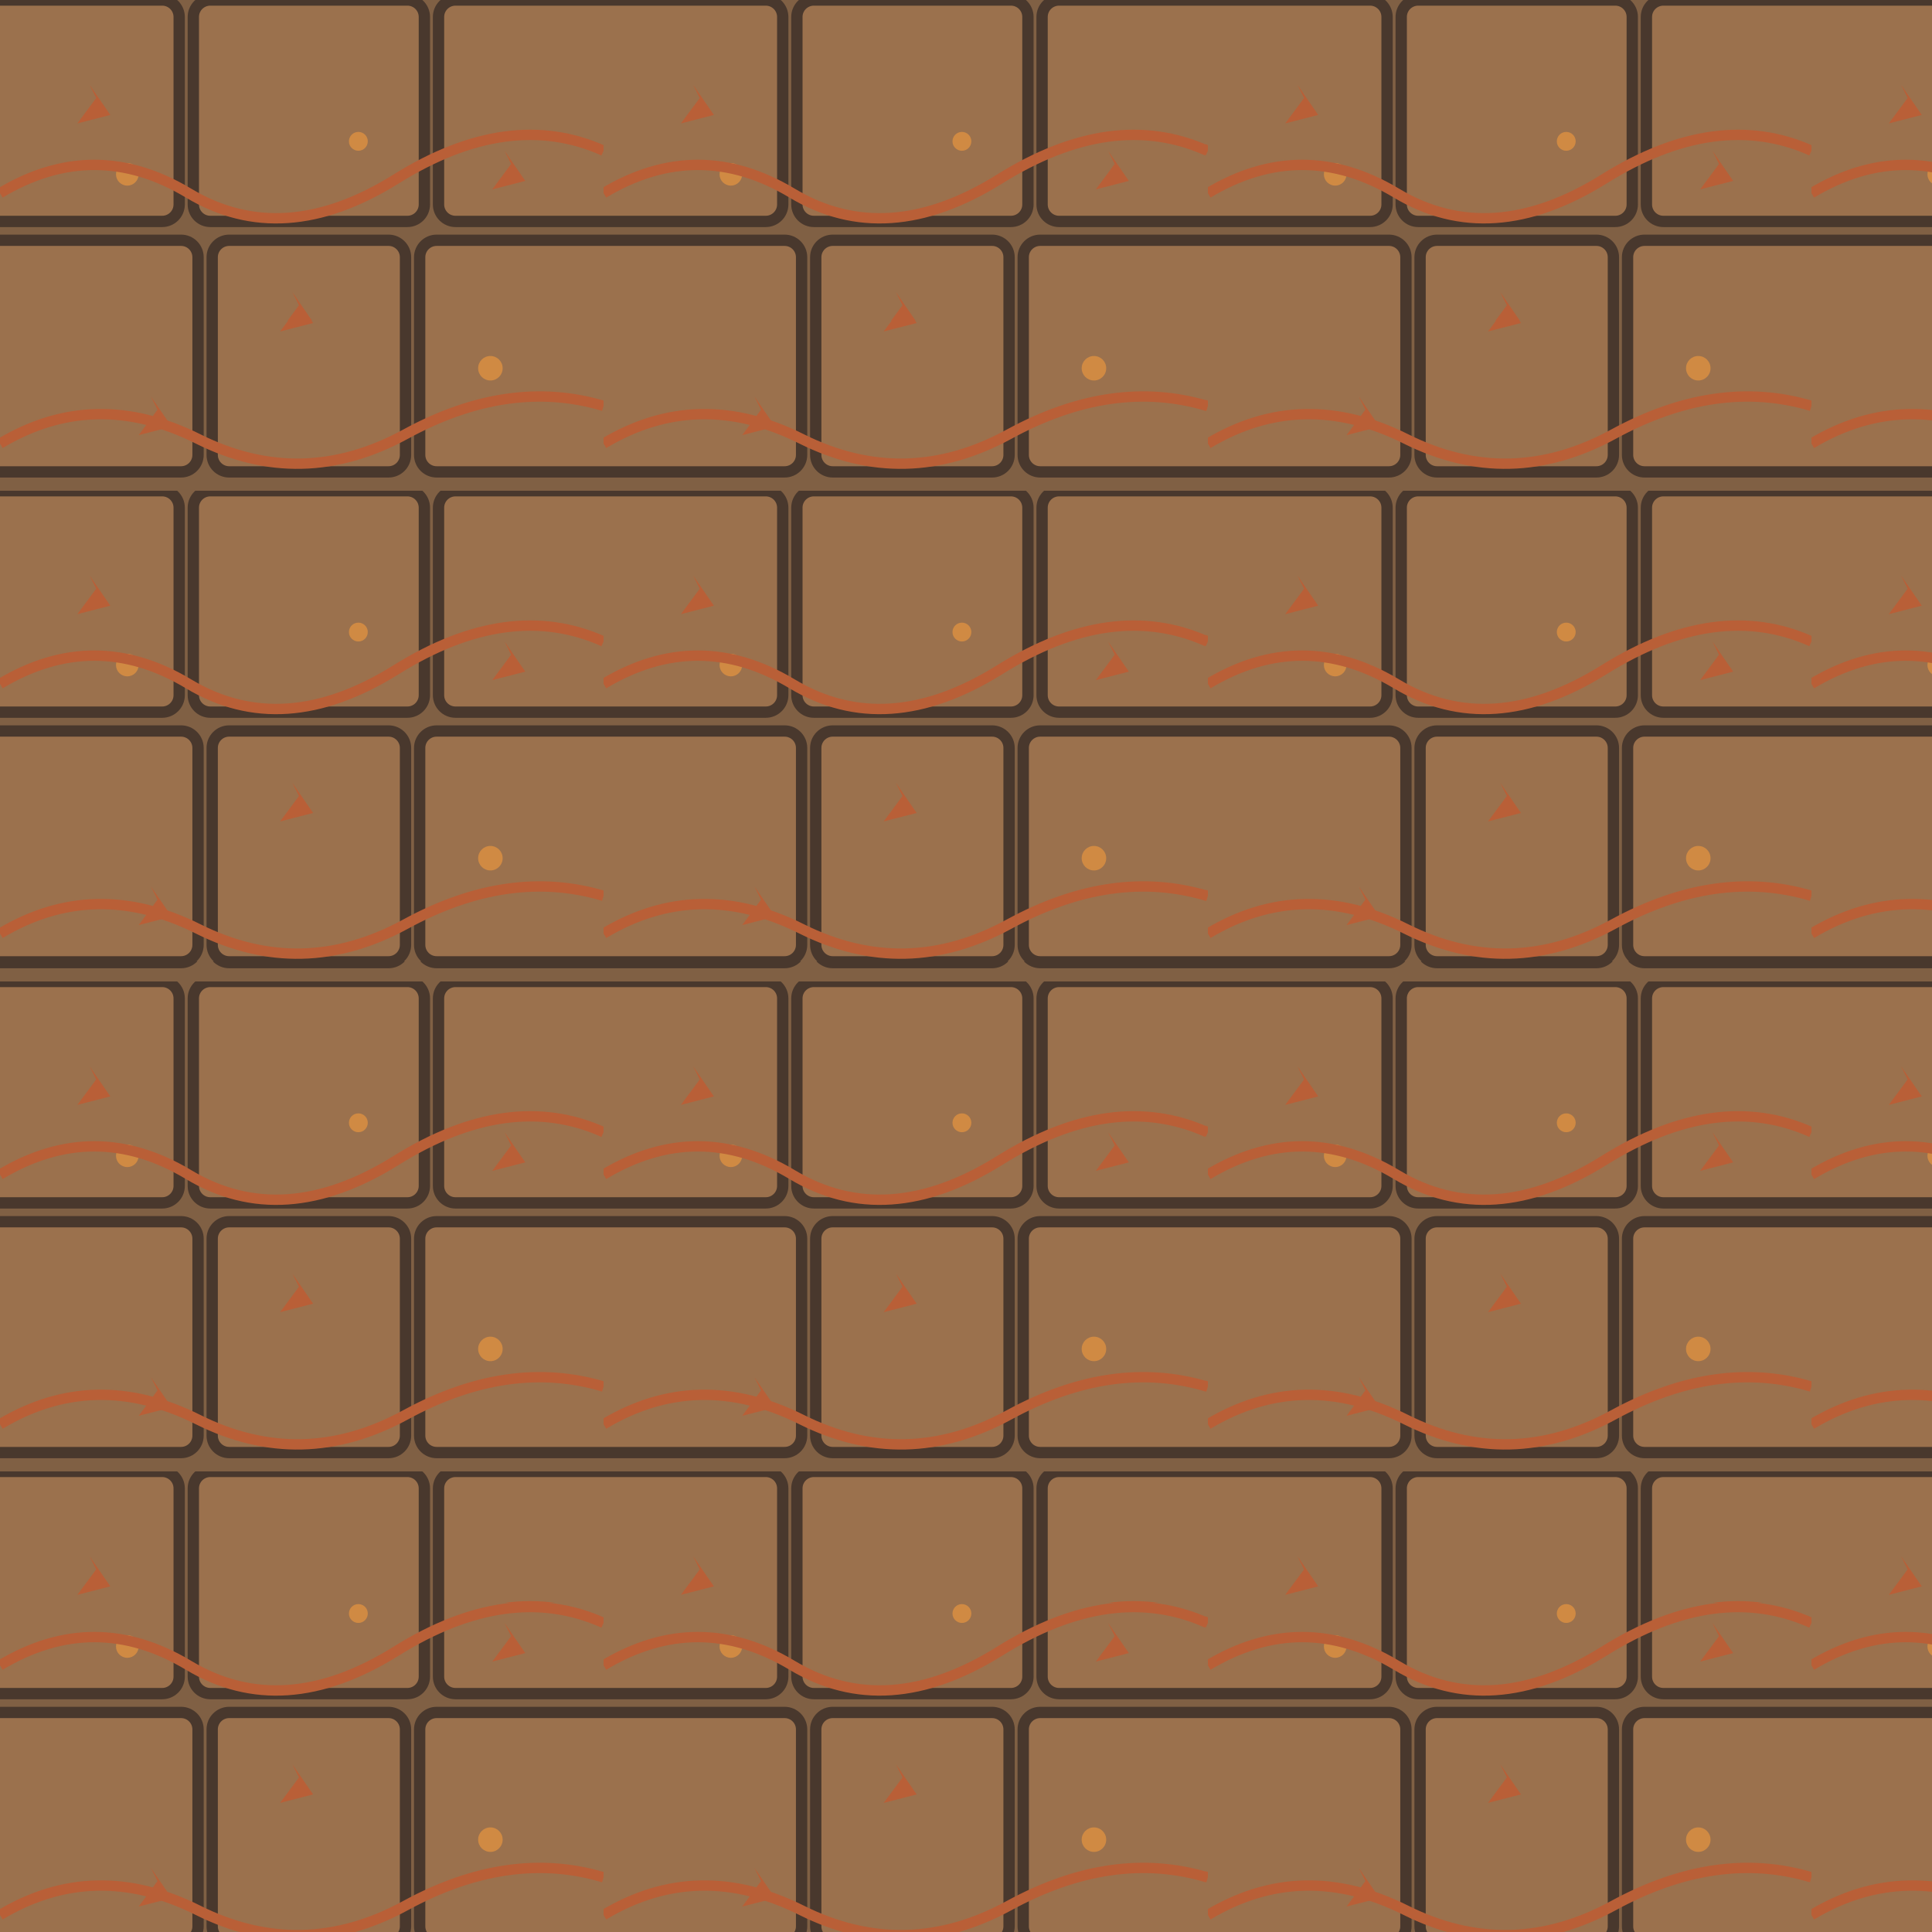
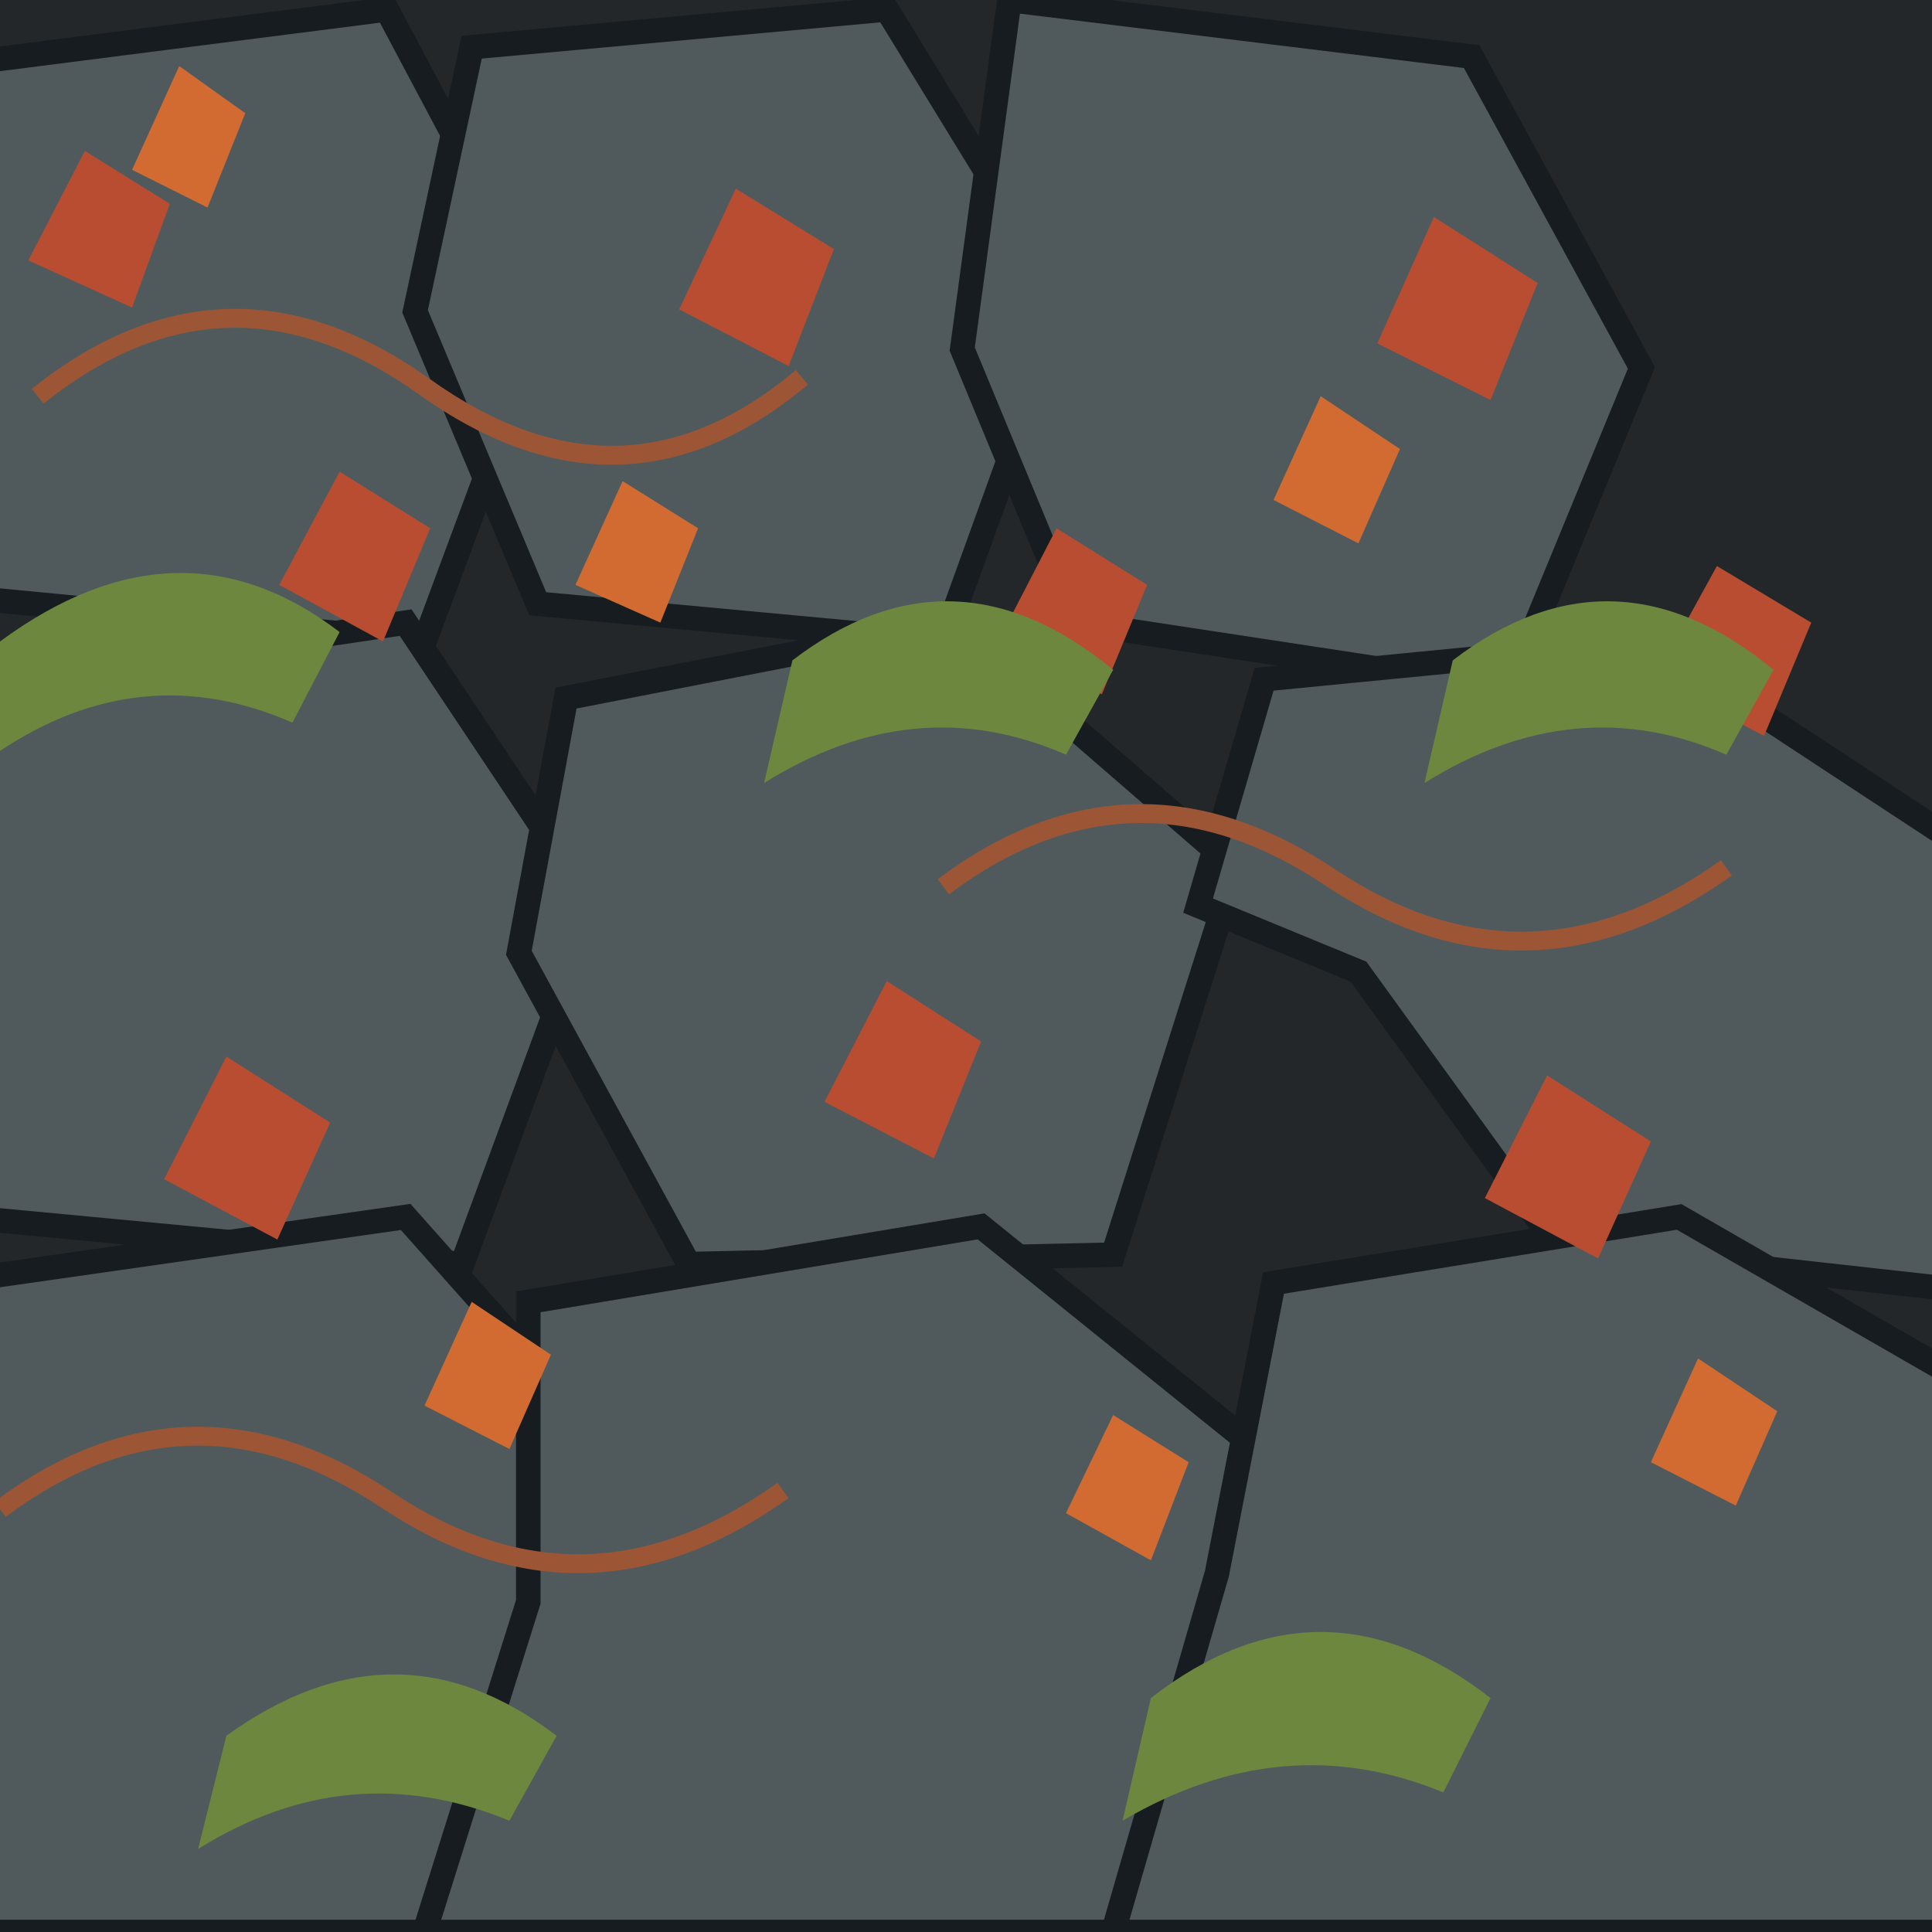
- <svg xmlns="http://www.w3.org/2000/svg" width="2048" height="2048">
+ <svg xmlns="http://www.w3.org/2000/svg" width="2048" height="2048" viewBox="0 0 1024 1024">
  <defs>
-     <pattern id="p" width="640" height="520" patternUnits="userSpaceOnUse">
-       <rect width="640" height="520" fill="#806044" />
-       <g fill="#9b714d" stroke="#49382d" stroke-width="12">
-         <rect x="-30" y="0" width="220" height="235" rx="18" />
-         <rect x="205" y="0" width="245" height="235" rx="18" />
-         <rect x="465" y="0" width="210" height="235" rx="18" />
-         <rect x="-80" y="255" width="290" height="245" rx="18" />
-         <rect x="225" y="255" width="205" height="245" rx="18" />
-         <rect x="445" y="255" width="250" height="245" rx="18" />
+     <pattern id="p" width="1024" height="1024" patternUnits="userSpaceOnUse">
+       <rect width="1024" height="1024" fill="#24272a" />
+       <g fill="#505a5d" stroke="#171c20" stroke-width="13">
+         <path d="M-30 35l235-30 85 160-65 175-260-25Z" />
+         <path d="M250 25l220-20 95 155-65 180-215-20-65-155Z" />
+         <path d="M535 0l245 30 90 165-70 170-230-35-60-145Z" />
+         <path d="M-20 365l235-35 100 150-70 190-265-25Z" />
+         <path d="M300 370l205-40 150 130-65 205-225 5-90-165Z" />
+         <path d="M670 360l205-20 175 115v230l-225-25-105-145-85-35Z" />
+         <path d="M-30 680l245-35 120 135-70 244H-30Z" />
+         <path d="M280 690l240-40 155 125-75 249H225l55-175Z" />
+         <path d="M675 680l215-35 165 95v284H590l55-190Z" />
      </g>
-       <g fill="#b95f37">
-         <path d="M95 90l22 32-35 9 20-27Z" />
-         <path d="M310 310l22 32-35 9 20-27Z" />
-         <path d="M535 160l22 32-35 9 20-27Z" />
-         <path d="M160 420l22 32-35 9 20-27Z" />
+       <g fill="#b84d32">
+         <path d="M45 80l45 28-20 55-55-25Z" />
+         <path d="M180 250l48 30-25 60-55-30Z" />
+         <path d="M390 100l52 32-24 62-58-30Z" />
+         <path d="M560 280l48 30-24 58-55-28Z" />
+         <path d="M760 115l55 35-25 62-60-30Z" />
+         <path d="M910 300l50 30-25 60-58-30Z" />
+         <path d="M120 560l55 35-28 62-60-32Z" />
+         <path d="M470 520l50 32-25 62-58-30Z" />
+         <path d="M820 570l55 35-28 62-60-32Z" />
      </g>
-       <g fill="#d08a43">
-         <circle cx="135" cy="185" r="12" />
-         <circle cx="380" cy="150" r="10" />
-         <circle cx="520" cy="390" r="13" />
+       <g fill="#d16b32">
+         <path d="M95 35l35 25-20 50-40-20Z" />
+         <path d="M330 255l40 25-20 50-45-20Z" />
+         <path d="M700 210l42 28-22 50-45-23Z" />
+         <path d="M250 690l42 28-22 50-45-23Z" />
+         <path d="M590 750l40 25-20 52-45-25Z" />
+         <path d="M900 720l42 28-22 50-45-23Z" />
      </g>
-       <g stroke="#b95f37" stroke-width="11" fill="none">
-         <path d="M0 470Q100 410 210 465T430 460T640 430" />
-         <path d="M0 205Q100 145 200 205T420 190T640 160" />
+       <g fill="#6e873f">
+         <path d="M0 340q95-70 180-5l-25 48q-80-35-155 15Z" />
+         <path d="M420 350q85-65 170 5l-25 45q-80-35-160 15Z" />
+         <path d="M770 350q85-65 170 5l-25 45q-80-35-160 15Z" />
+         <path d="M120 920q90-65 175 0l-25 45q-85-35-165 15Z" />
+         <path d="M610 900q90-70 180 0l-25 50q-85-35-170 15Z" />
+       </g>
+       <g fill="none" stroke="#9c5635" stroke-width="10">
+         <path d="M20 210q100-80 205-5t200-5" />
+         <path d="M500 470q100-75 205-5t210-5" />
+         <path d="M0 800q100-75 205-5t210-5" />
      </g>
    </pattern>
  </defs>
-   <rect width="2048" height="2048" fill="url(#p)" />
+   <rect width="1024" height="1024" fill="url(#p)" />
</svg>
